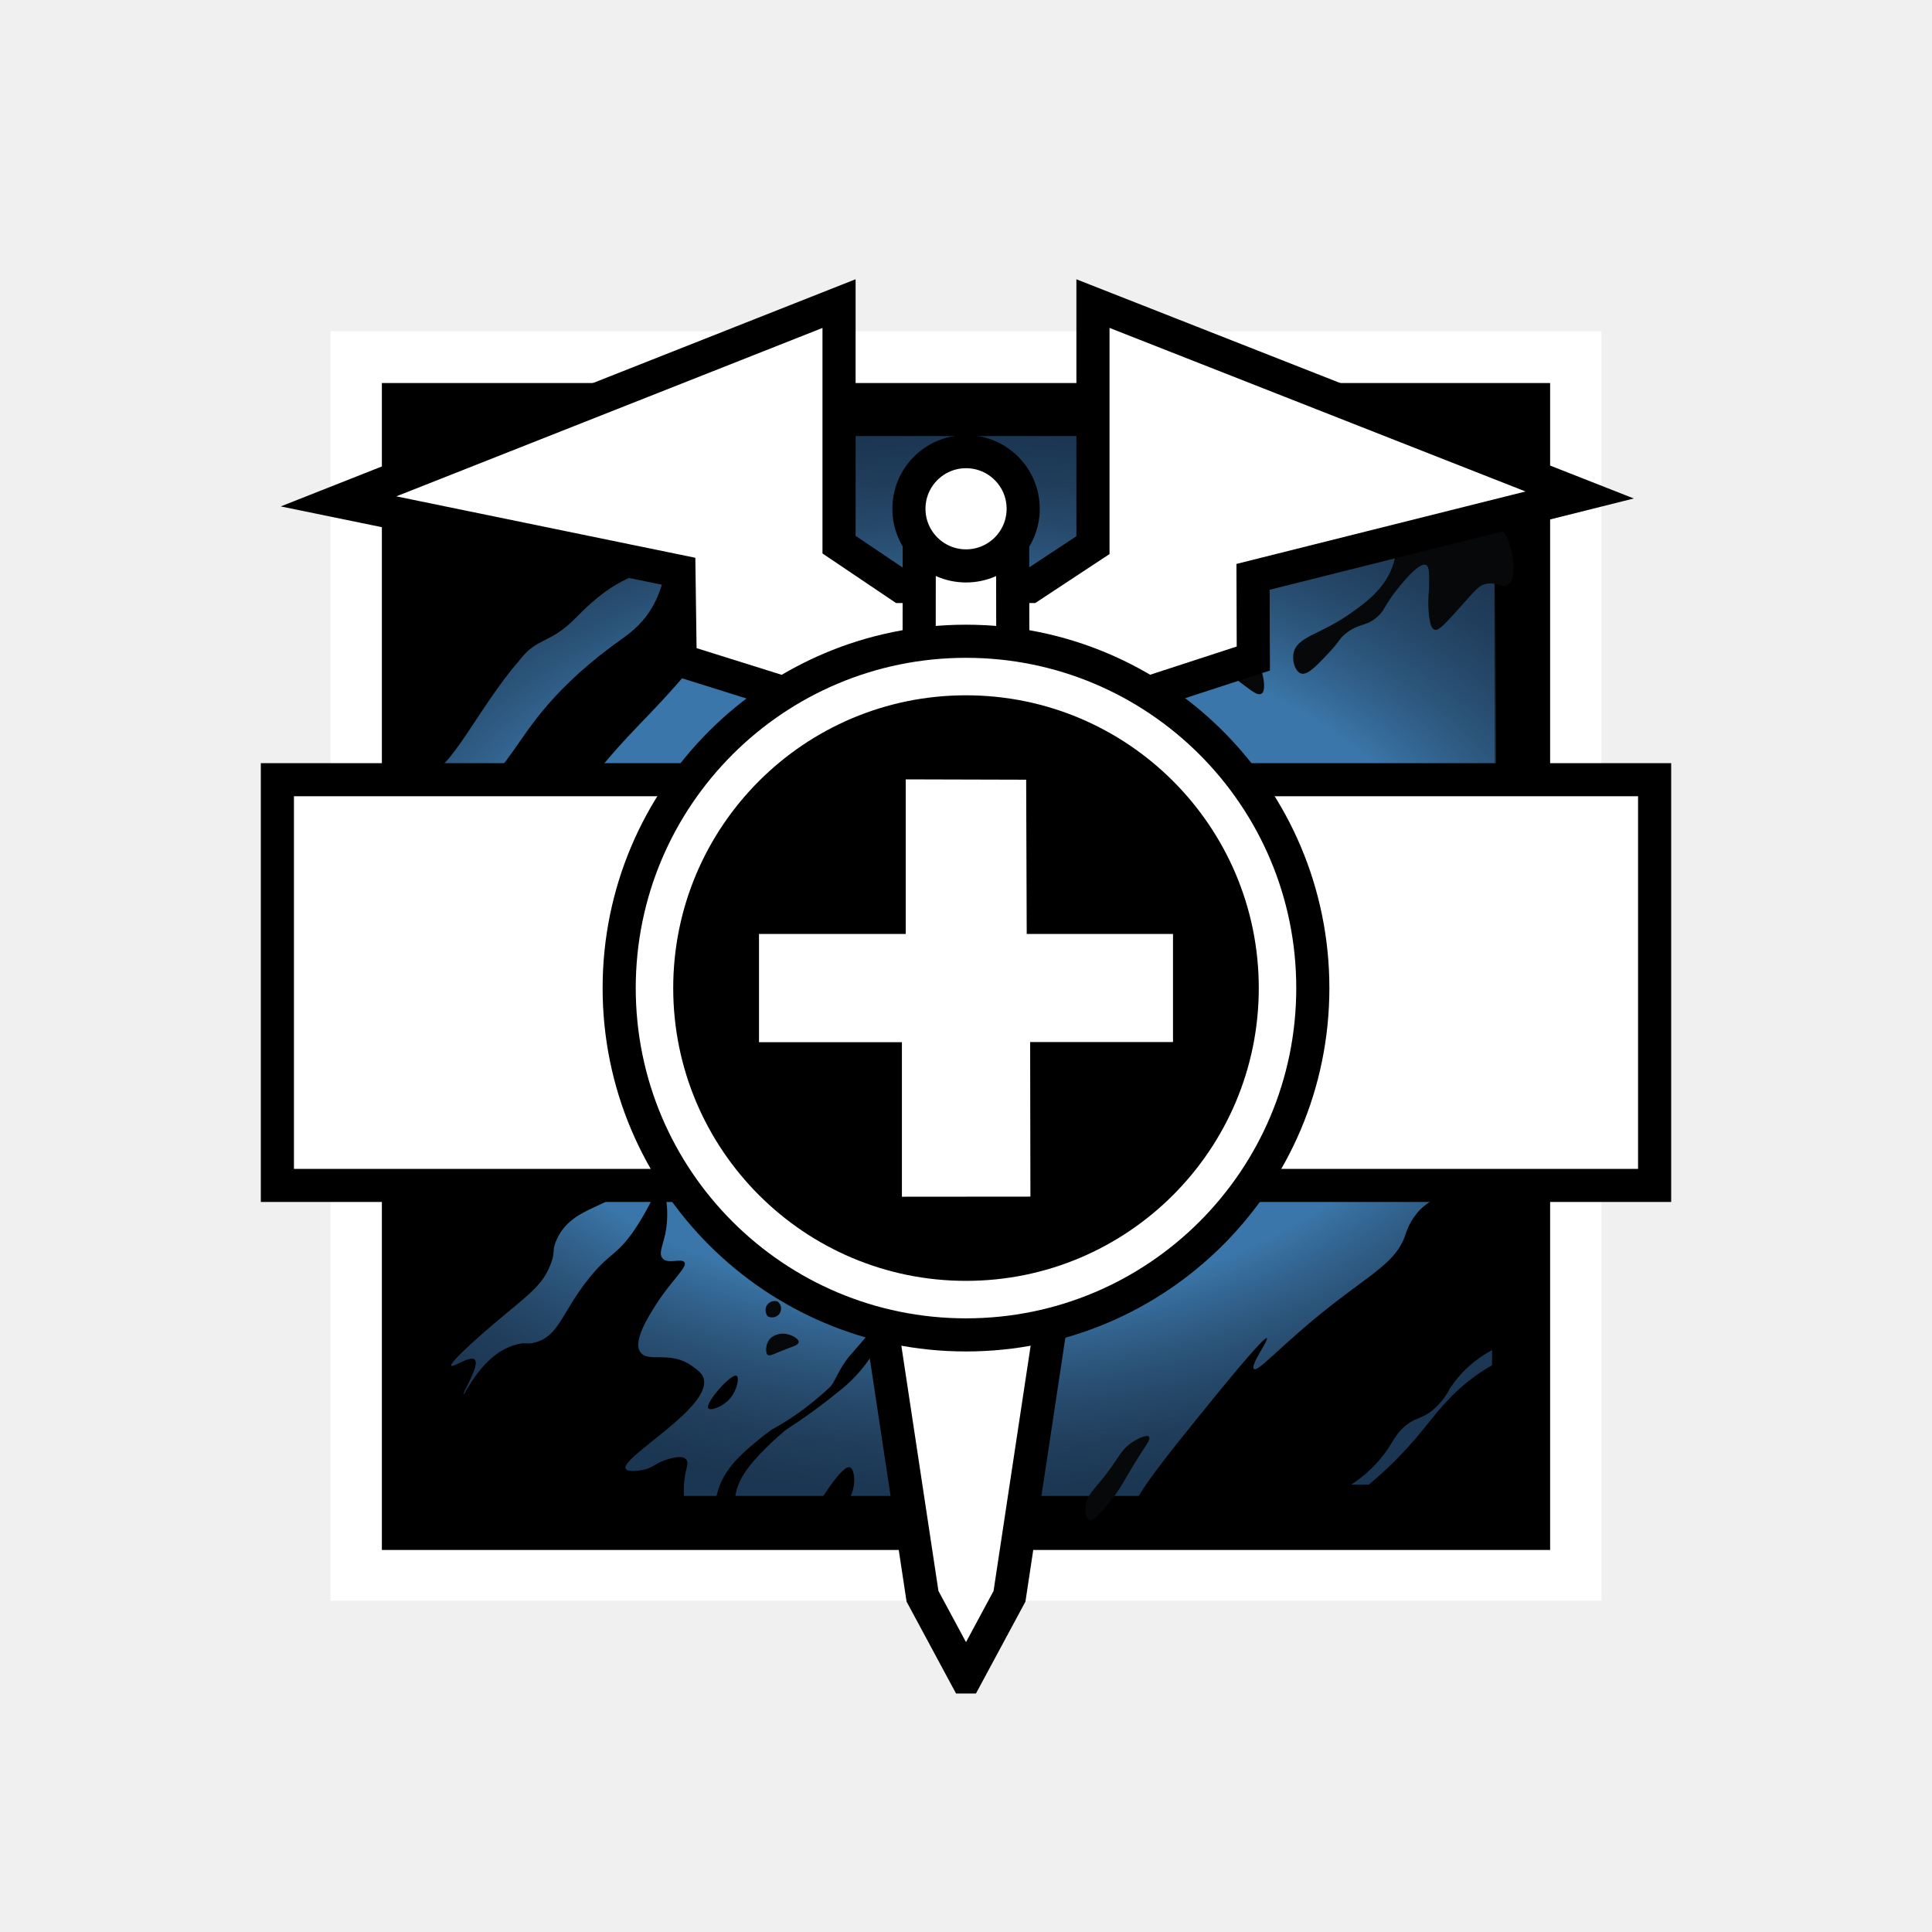
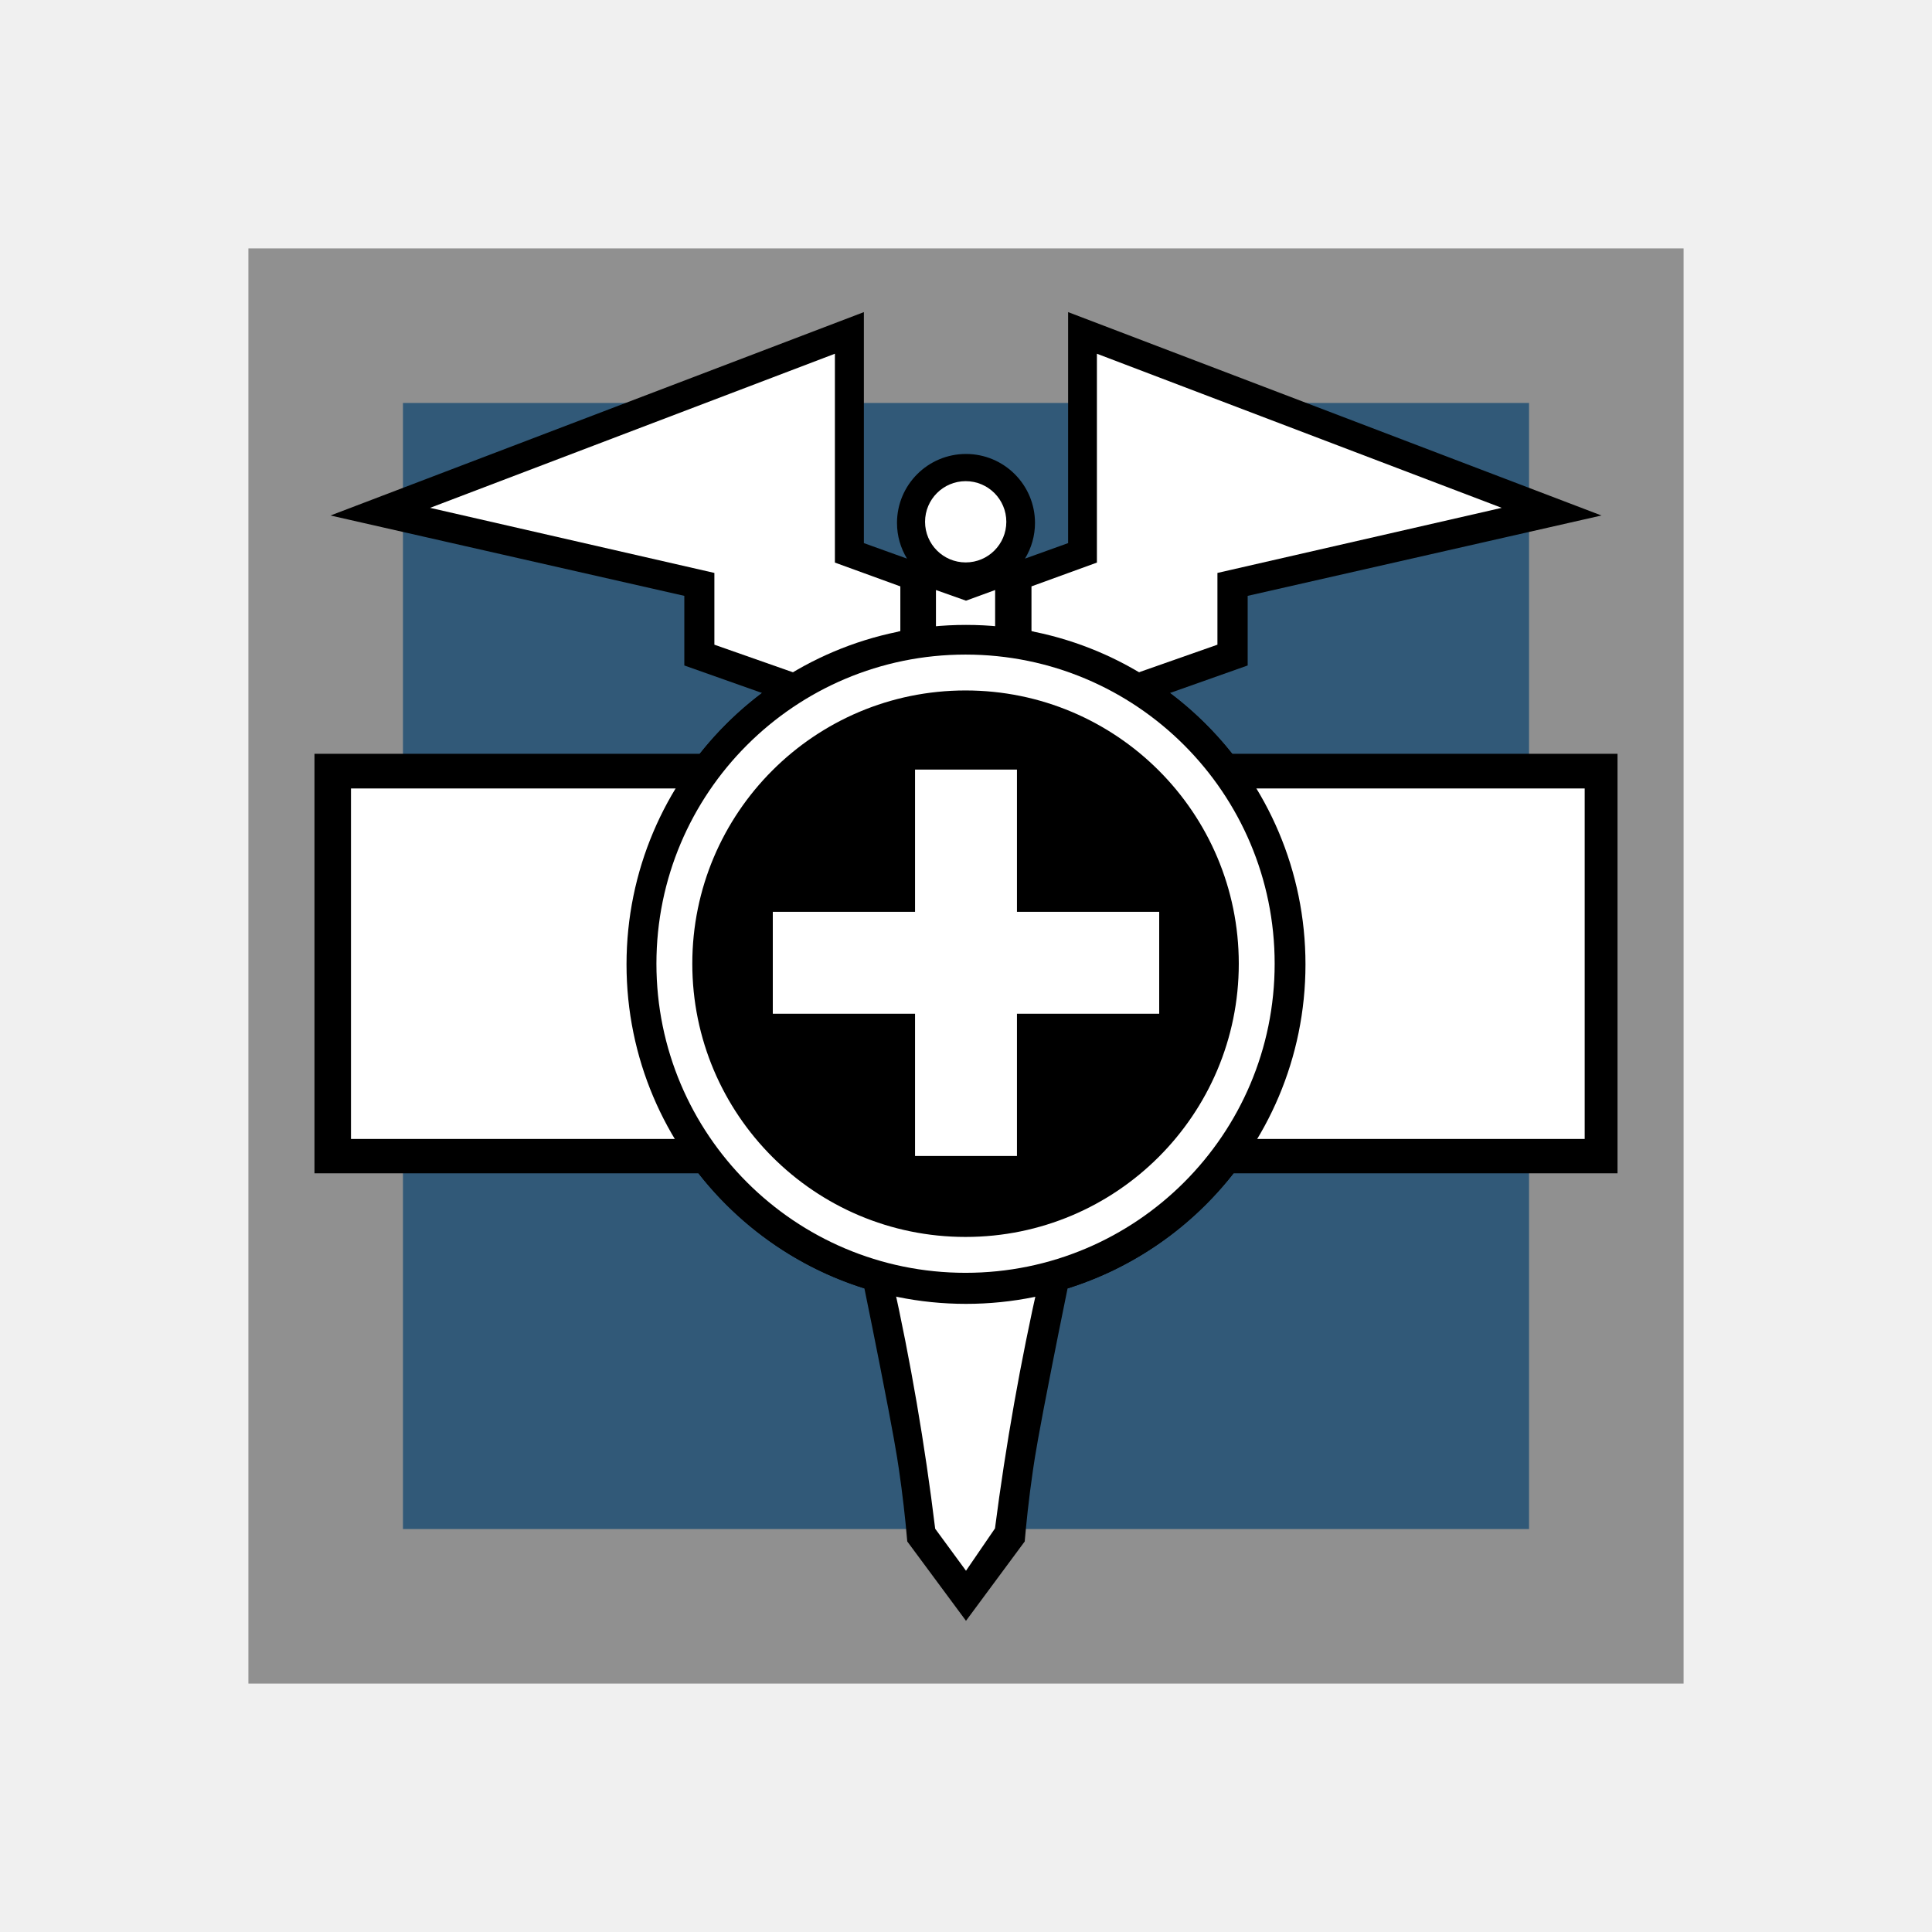
- <svg xmlns="http://www.w3.org/2000/svg" viewBox="0 0 350 350">
-   <defs>
-     <radialGradient id="a" cx="175" cy="175" r="96" gradientTransform="matrix(0 -1 1.5 0 -87.5 350)" gradientUnits="userSpaceOnUse">
-       <stop offset=".64" stop-color="#4fa0e2" />
-       <stop offset="1" stop-color="#3a6082" stop-opacity="0" />
-     </radialGradient>
-   </defs>
-   <g data-name="BG Colors">
-     <path fill="#fff" d="M59.87 60h230.26v230H59.87z" />
-     <path d="M69.18 69.39h211.64v211.4H69.18z" />
-     <path fill="#1b3652" d="M247.63 79H101.87l-23.12 9.3V271h192V89.56L247.63 79z" />
-     <path opacity=".6" fill="url(#a)" d="M79 79h192v192H79z" />
-   </g>
-   <path d="M73.25 77.75c-2.41 1.48 1.63 4.54.5 13.75-2.88 23.59.25 46.5.25 46.5s2.78 1.52 3.5 1.75c3.47 1.12 9.2-11.64 16.5-20 3.38-4.5 5.5-2.87 10.44-7.95 7.93-8.14 11.12-6.85 15.06-10.05 6.76-5.49 15.69-16.47 13-21.25-3.24-5.78-19.67.83-42.25-.75-6.95-.49-12.25-4.88-17-2zm-2.5 135.75c-.38-1.69-2.75-1.65-2.93-3-.14-1.11.48-2.51 2.68-4.22 4.31-3.34 8.33-.68 18.25-1.25 13.23-.77 17.79-7.81 22.75-4.5 3.62 2.42 5.1 9.07 3 13.13-2.79 5.38-10.94 4.37-13.75 11.13-.8 1.92-.1 1.9-1 4.25-1.5 3.91-4 5.46-10.25 10.75-.55.46-8.22 7-7.75 7.63.29.4 3.42-1.92 4.25-1.12 1 1-2.27 6.09-2 6.25s3.34-7.4 9.63-9c1.76-.45 1.79.08 3.38-.37 4.28-1.23 4.69-5.26 9.5-11.37 4-5.05 5.12-4.13 8.5-9.12 2.9-4.28 3.83-7.6 4.75-7.37s1.55 4.47.75 8.25c-.46 2.15-1.22 3.52-.5 4.38 1 1.17 3.47-.1 4 .75s-2.35 3.27-5 7.38c-1.42 2.2-4.44 6.87-3 8.88s5.34-.38 9.36 2.51c1.06.76 1.78 1.28 2.07 2.18 1.7 5.32-15.21 14.4-14.08 16.44.37.66 2.52.34 3.4.13 1.68-.4 1.95-1.15 3.88-1.75 1-.32 2.9-.9 3.63-.12s-.28 1.87-.37 4.88c-.05 1.64-.07 2.7.63 3.63a3.56 3.56 0 0 0 4 1.25c1.17-.6.84-2 1.63-4.37 1.36-4.12 4.61-6.77 8.13-9.62.78-.63 1.52-1.14 1.52-1.14a46.83 46.83 0 0 0 6-3.86c2.24-1.71 3.79-3.13 4.53-3.82.9-.84 1.65-3.42 3.6-5.68 4.87-5.66 6.71-7.78 7.63-7.5 1.1.33-.12 1.46-2.5 5.5a26.26 26.26 0 0 1-6.87 8.25c-6.19 5.05-9.24 6.62-10.25 7.5-2.74 2.38-6.42 5.84-7.87 8.88-2.16 4.52.27 7.11-1.25 8.88-3.7 4.32-14.92-5.92-30.5-5.25-12.78.55-18.51 8-24 4.25-2.87-2-3.45-6.09-4.5-14.25-.93-7.28-.9-13.74-.5-28.5.27-10 .49-15.91-1.5-16.5a1.58 1.58 0 0 1-.71-.47c-.74-.9-.12-1.87-.37-2.91z" />
-   <path d="M140.89 235.79a1.65 1.65 0 0 0-2.12 1 1.88 1.88 0 0 0 .29 1.67 1.71 1.71 0 0 0 2-.29 1.62 1.62 0 0 0-.17-2.38z" fill="#060809" />
-   <path d="M67.25 166.5c-.82-6.39 11.87-11.08 25.75-30.5 3-4.2 7.25-11.5 20-20.5 5.35-3.78 6.65-8.11 7.75-12.75 1.91-8-1.89-12.4.75-15.5 3.87-4.54 18.13-2.38 21 4.25.75 1.74 1.69 6-14.25 25.75-9.51 11.77-12.42 13.43-18.75 21-19.28 23.05-19.48 40.13-29 40.5-5.93.25-12.5-6.15-13.25-12.25z" />
-   <path d="M253 89.33c-2.75 2.7 2.06 8-1.33 14.67-1.76 3.45-4.88 5.62-7.33 7.33-5.35 3.72-9.4 4-10 7-.31 1.54.36 3.34 1.33 3.67 1.17.4 2.79-1.32 5-3.67s1.84-2.54 3.15-3.58c2.44-1.94 3.65-1.16 5.75-3.06 1.2-1.09 1-1.43 2.69-3.81.24-.33 4.58-6.25 6.09-5.53.61.29.58 1.64.53 4.34a23.15 23.15 0 0 0 0 4.91c.22 1.3.37 2.26 1 2.47s1.41-.47 4-3.37c3.4-3.76 3.89-4.59 5.25-4.91 2-.46 3 .82 4 .16 1.58-1 1.14-4.9.31-7.44-2.61-8.23-16.71-12.85-20.44-9.18zm-32.69 28.17c-.66 2.46 2.84 5 5.81 7.19 1.3 1 1.95 1.23 2.38 1 .82-.45.47-2.66.13-3.87-.91-3.23-3.88-6.91-6.31-6.31a2.92 2.92 0 0 0-2.01 1.99zm-80.81 125a3.43 3.43 0 0 1 3.31-.75c.86.22 1.94.84 1.88 1.38s-.84.72-2.37 1.31c-2.38.91-2.81 1.31-3.25 1s-.41-2 .43-2.94zm57.13 30.63c.13-2.46 1.73-3.18 4.63-7.25 1.67-2.34 2.11-3.48 3.88-4.62 1-.67 2.64-1.42 3-1s-.43 1.42-1.37 2.88c-3.23 5-3.48 6.34-6.37 9.75-2 2.31-2.69 2.68-3.12 2.5-.73-.3-.67-1.93-.65-2.26z" fill="#060809" />
-   <path d="M133.44 249.25c.53.3.1 2.47-1.06 3.94-1.35 1.69-3.68 2.43-4.06 1.94-.68-.88 4.14-6.43 5.12-5.88zM154 265.83c1.05.44 1.37 5.14-1.58 7.25a5.93 5.93 0 0 1-5 .67c4.24-6.93 5.89-8.2 6.58-7.92zm122.29-51.26c-3.35-2.26-7.61-.73-13.29 1.3-3.48 1.25-5.08 2.48-6.19 3.77a11.89 11.89 0 0 0-2.26 4.21c-1.67 4.76-5.91 6.74-13.72 12.9-8.65 6.83-12.93 11.89-13.67 11.25s2.74-5.28 2.33-5.58-5.65 6-8.82 9.87c-11.14 13.7-16.69 20.6-15.51 22.63.63 1.09 2.55 2.17 8.83 1.21l65.58 1 .43-55.63c-.67-4.73-3.08-6.5-3.71-6.93zm-6 32.76c-.55.31-1.37.8-2.33 1.46-5.3 3.61-7.89 7.49-10.83 11a70.19 70.19 0 0 1-9.17 9.17h-3.2a23 23 0 0 0 6.62-6.41c1.19-1.79 1.84-3.37 3.88-4.75 1.53-1 2.29-.9 3.85-2a12.56 12.56 0 0 0 3.57-4.3 20.72 20.72 0 0 1 7.63-6.92z" />
-   <path fill="#fff" stroke="#000" stroke-miterlimit="10" stroke-width="6" d="M50.25 141.25h249.5v73.5H50.25zM175 125.75h32.25l19.8-6.45-.05-14.8 59.17-14.83L198 55v43.76l-11.36 7.49h-23.39L152 98.67V55L61.33 90.83 123 103.5l.22 16.13 19.53 6.12z" />
-   <path fill="#fff" stroke="#000" stroke-miterlimit="10" stroke-width="6" d="M175.01 303.8l7.87-14.62 8.13-53.75-7.48-85.22-.09-57.27h-16.9l-.07 57.27-7.48 85.22 8.13 53.75 7.87 14.62h.02z" />
-   <circle cx="175.01" cy="92.17" r="10.35" fill="#fff" stroke="#000" stroke-miterlimit="10" stroke-width="6" />
-   <circle cx="175" cy="179" r="62.83" fill="#fff" stroke="#000" stroke-miterlimit="10" stroke-width="6" />
-   <circle cx="175" cy="179" r="53.04" />
-   <path d="M186.67 216.78l-.05-28h25.88v-19.59H186l-.1-27.94-21.82-.06v28H137.5v19.61h25.89v28z" fill="#fff" />
+ <svg xmlns="http://www.w3.org/2000/svg" viewBox="0 0 350 350" style="enable-background:new 0 0 350 350" xml:space="preserve">
+   <switch>
+     <g>
+       <path style="opacity:.4" d="M45 45h260v260H45z" />
+       <path style="fill:#315978" d="M73 73h204v204H73z" />
+       <path d="M293.028 136.556h-69.812a61.844 61.844 0 0 0-11.273-11.014l14.084-4.986v-12.611l64.097-14.559-96.625-36.844v41.847l-7.813 2.81a12.422 12.422 0 0 0 1.813-6.459c0-6.904-5.596-12.5-12.5-12.5s-12.5 5.596-12.5 12.5c0 2.367.67 4.572 1.813 6.459l-7.813-2.81V56.542L59.874 93.386l64.097 14.559v12.611l14.084 4.986a61.844 61.844 0 0 0-11.273 11.014h-69.81v76h69.571c7.591 9.705 18.021 17.081 30.054 20.849a1937.576 1937.576 0 0 1 2.819 14.04c2.505 12.72 3.066 16.242 3.444 18.833a218.191 218.191 0 0 1 1.5 12.972l10.639 14.375 10.639-14.375c.255-2.995.702-7.504 1.5-12.972.378-2.591.939-6.114 3.444-18.833.696-3.533 1.65-8.327 2.819-14.04 12.033-3.769 22.463-11.144 30.054-20.849h69.571v-76z" />
+       <path style="fill:#fff" d="M63.583 142.833h223.5v63.5h-223.5zm105.834 134.111 5.583 7.611 5.25-7.667a488.68 488.68 0 0 1 8-45.111l-26.611-.167a472.588 472.588 0 0 1 7.778 45.334zm.139-170.055 5.444 1.93 5.278-1.93v6.792h-10.722zm17.305-.66v8.083l18.465 7.827 15.223-5.347v-13L272.049 92l-73.334-27.917v37.834zm-23.757 0v8.083l-18.465 7.827-15.222-5.347v-13L77.917 92l73.333-27.917v37.834z" />
+       <circle style="fill:#fff" cx="174.944" cy="94.528" r="7.361" />
+       <circle cx="175" cy="174.708" r="61.5" />
+       <path style="fill:#fff" d="M174.917 118.583c-30.928 0-56 25.072-56 56s25.072 56 56 56 56-25.072 56-56-25.072-56-56-56zm0 105.5c-27.338 0-49.5-22.162-49.5-49.5s22.162-49.5 49.5-49.5 49.5 22.162 49.5 49.5-22.162 49.5-49.5 49.5z" />
+       <path style="fill:#fff" d="M210 165.186h-25.769v-25.769h-18.462v25.769H140v18.462h25.769v25.769h18.462v-25.769H210z" />
+     </g>
+   </switch>
</svg>
